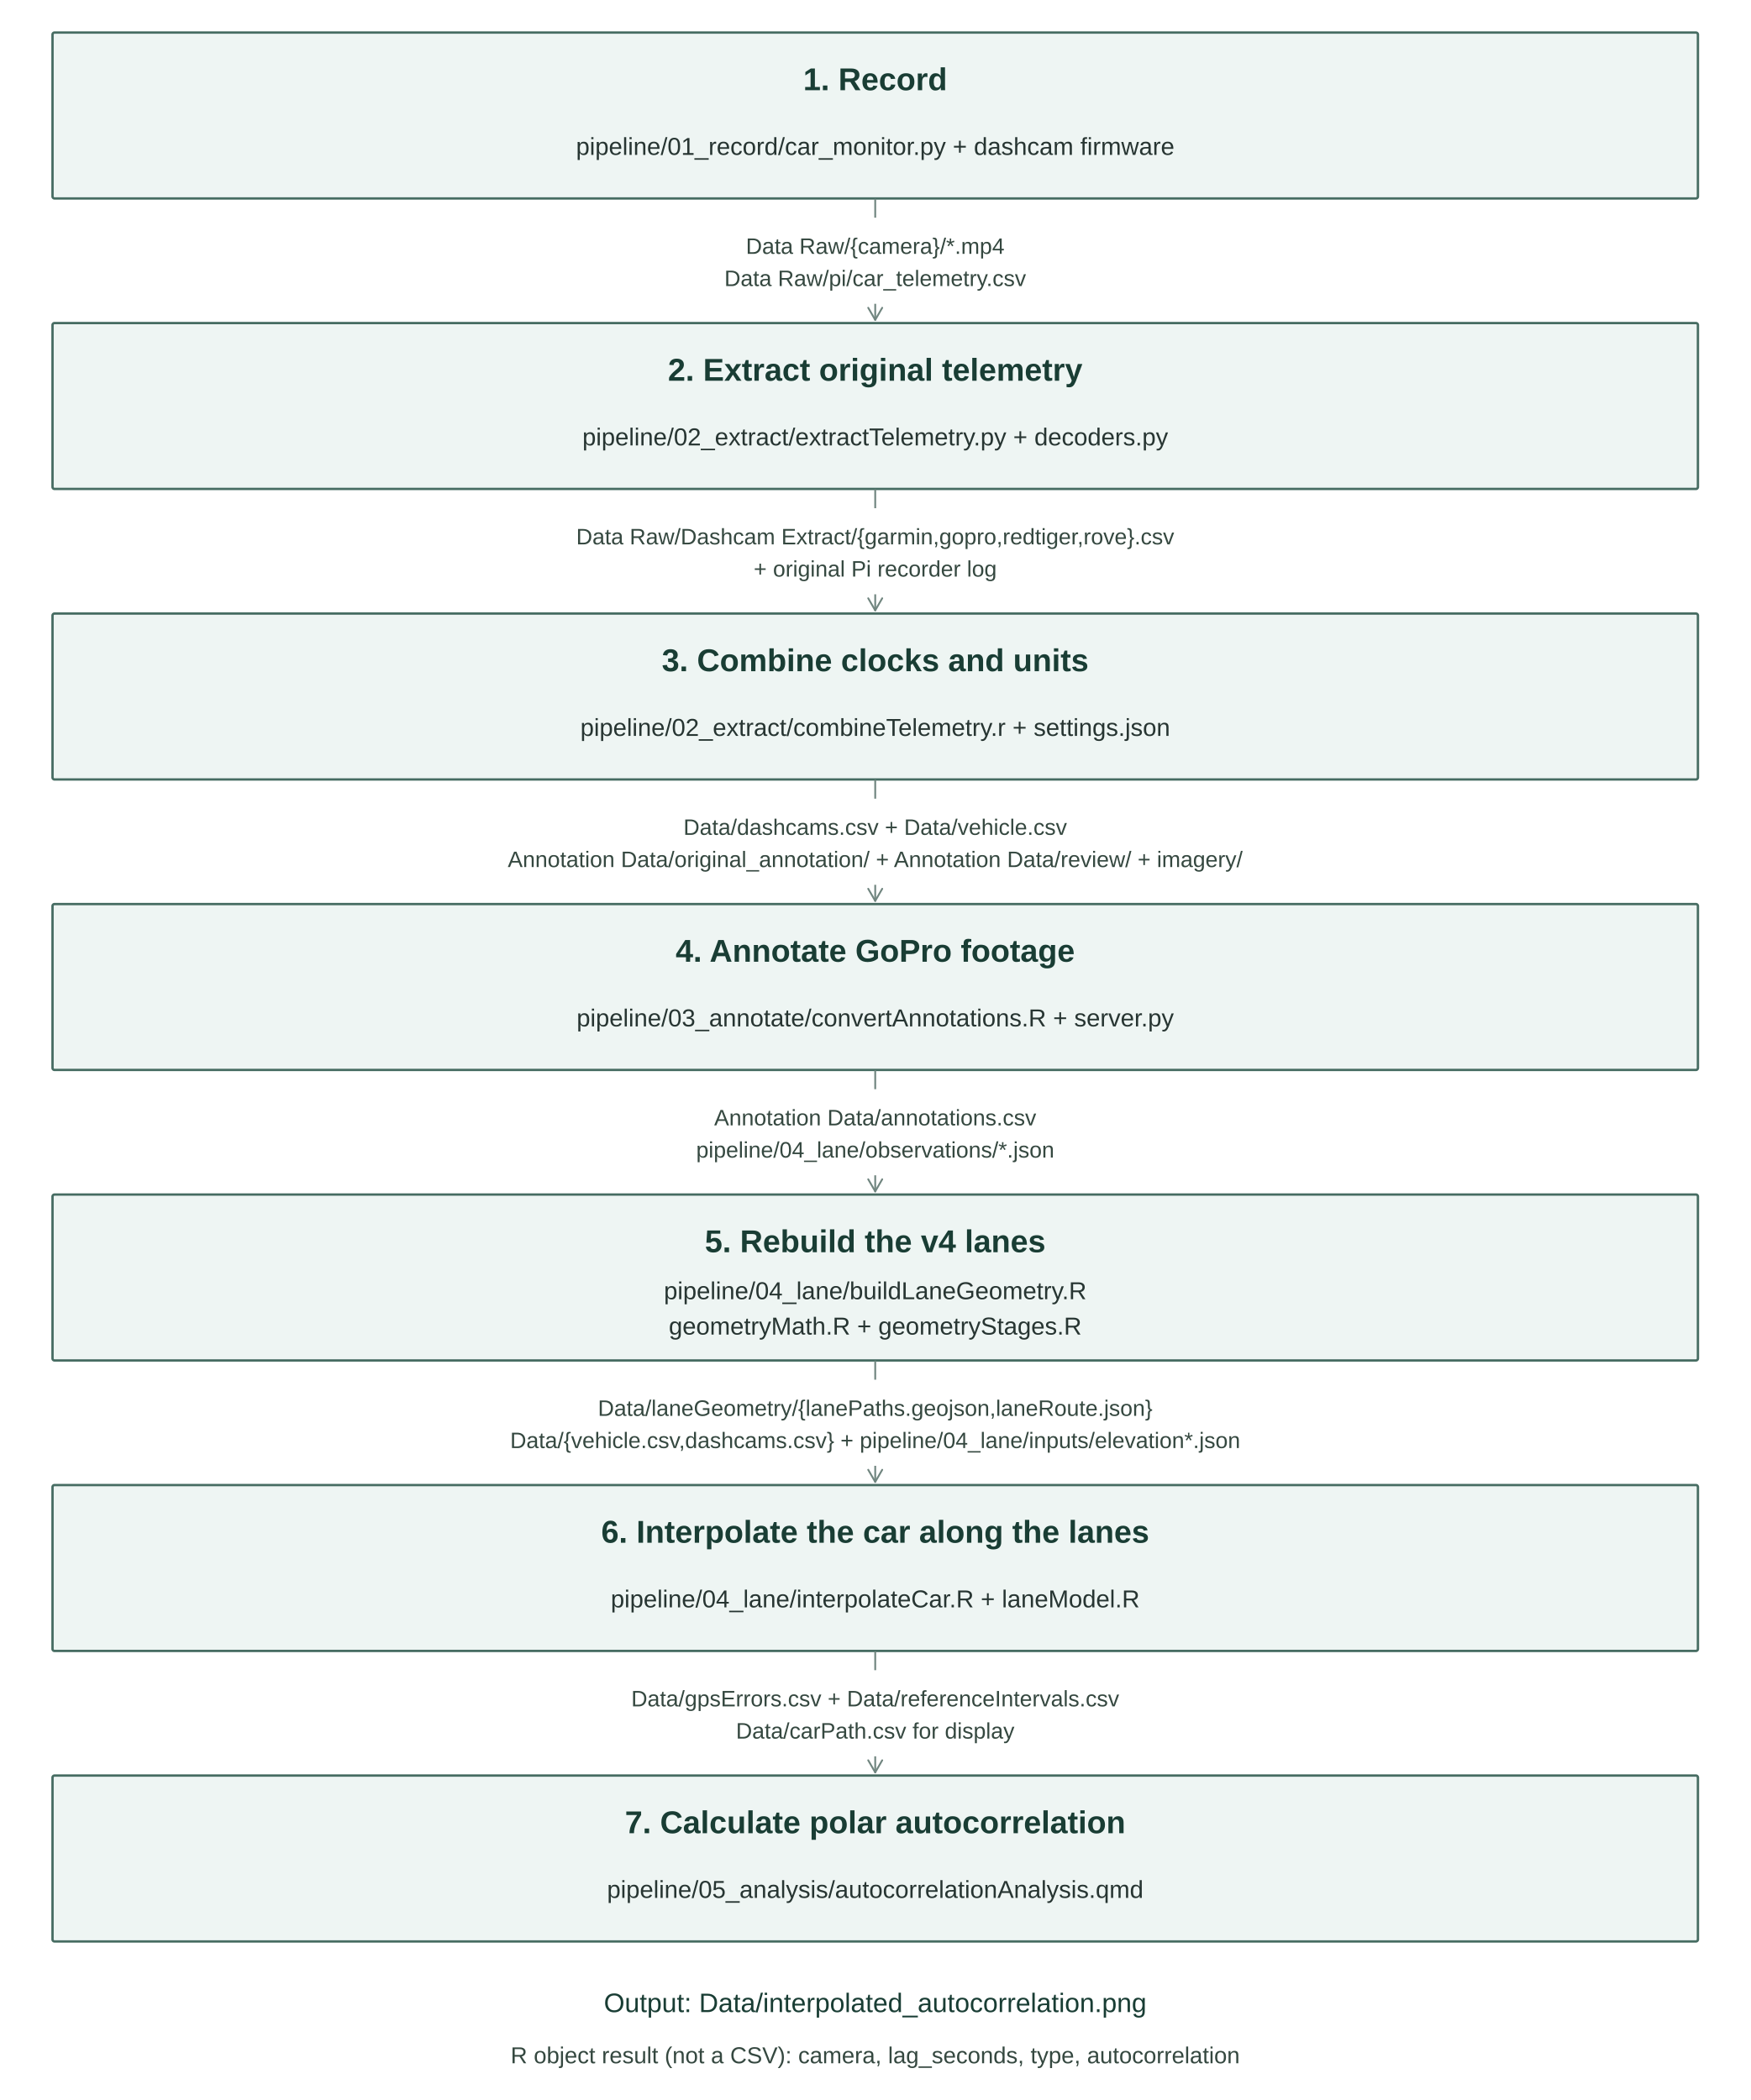
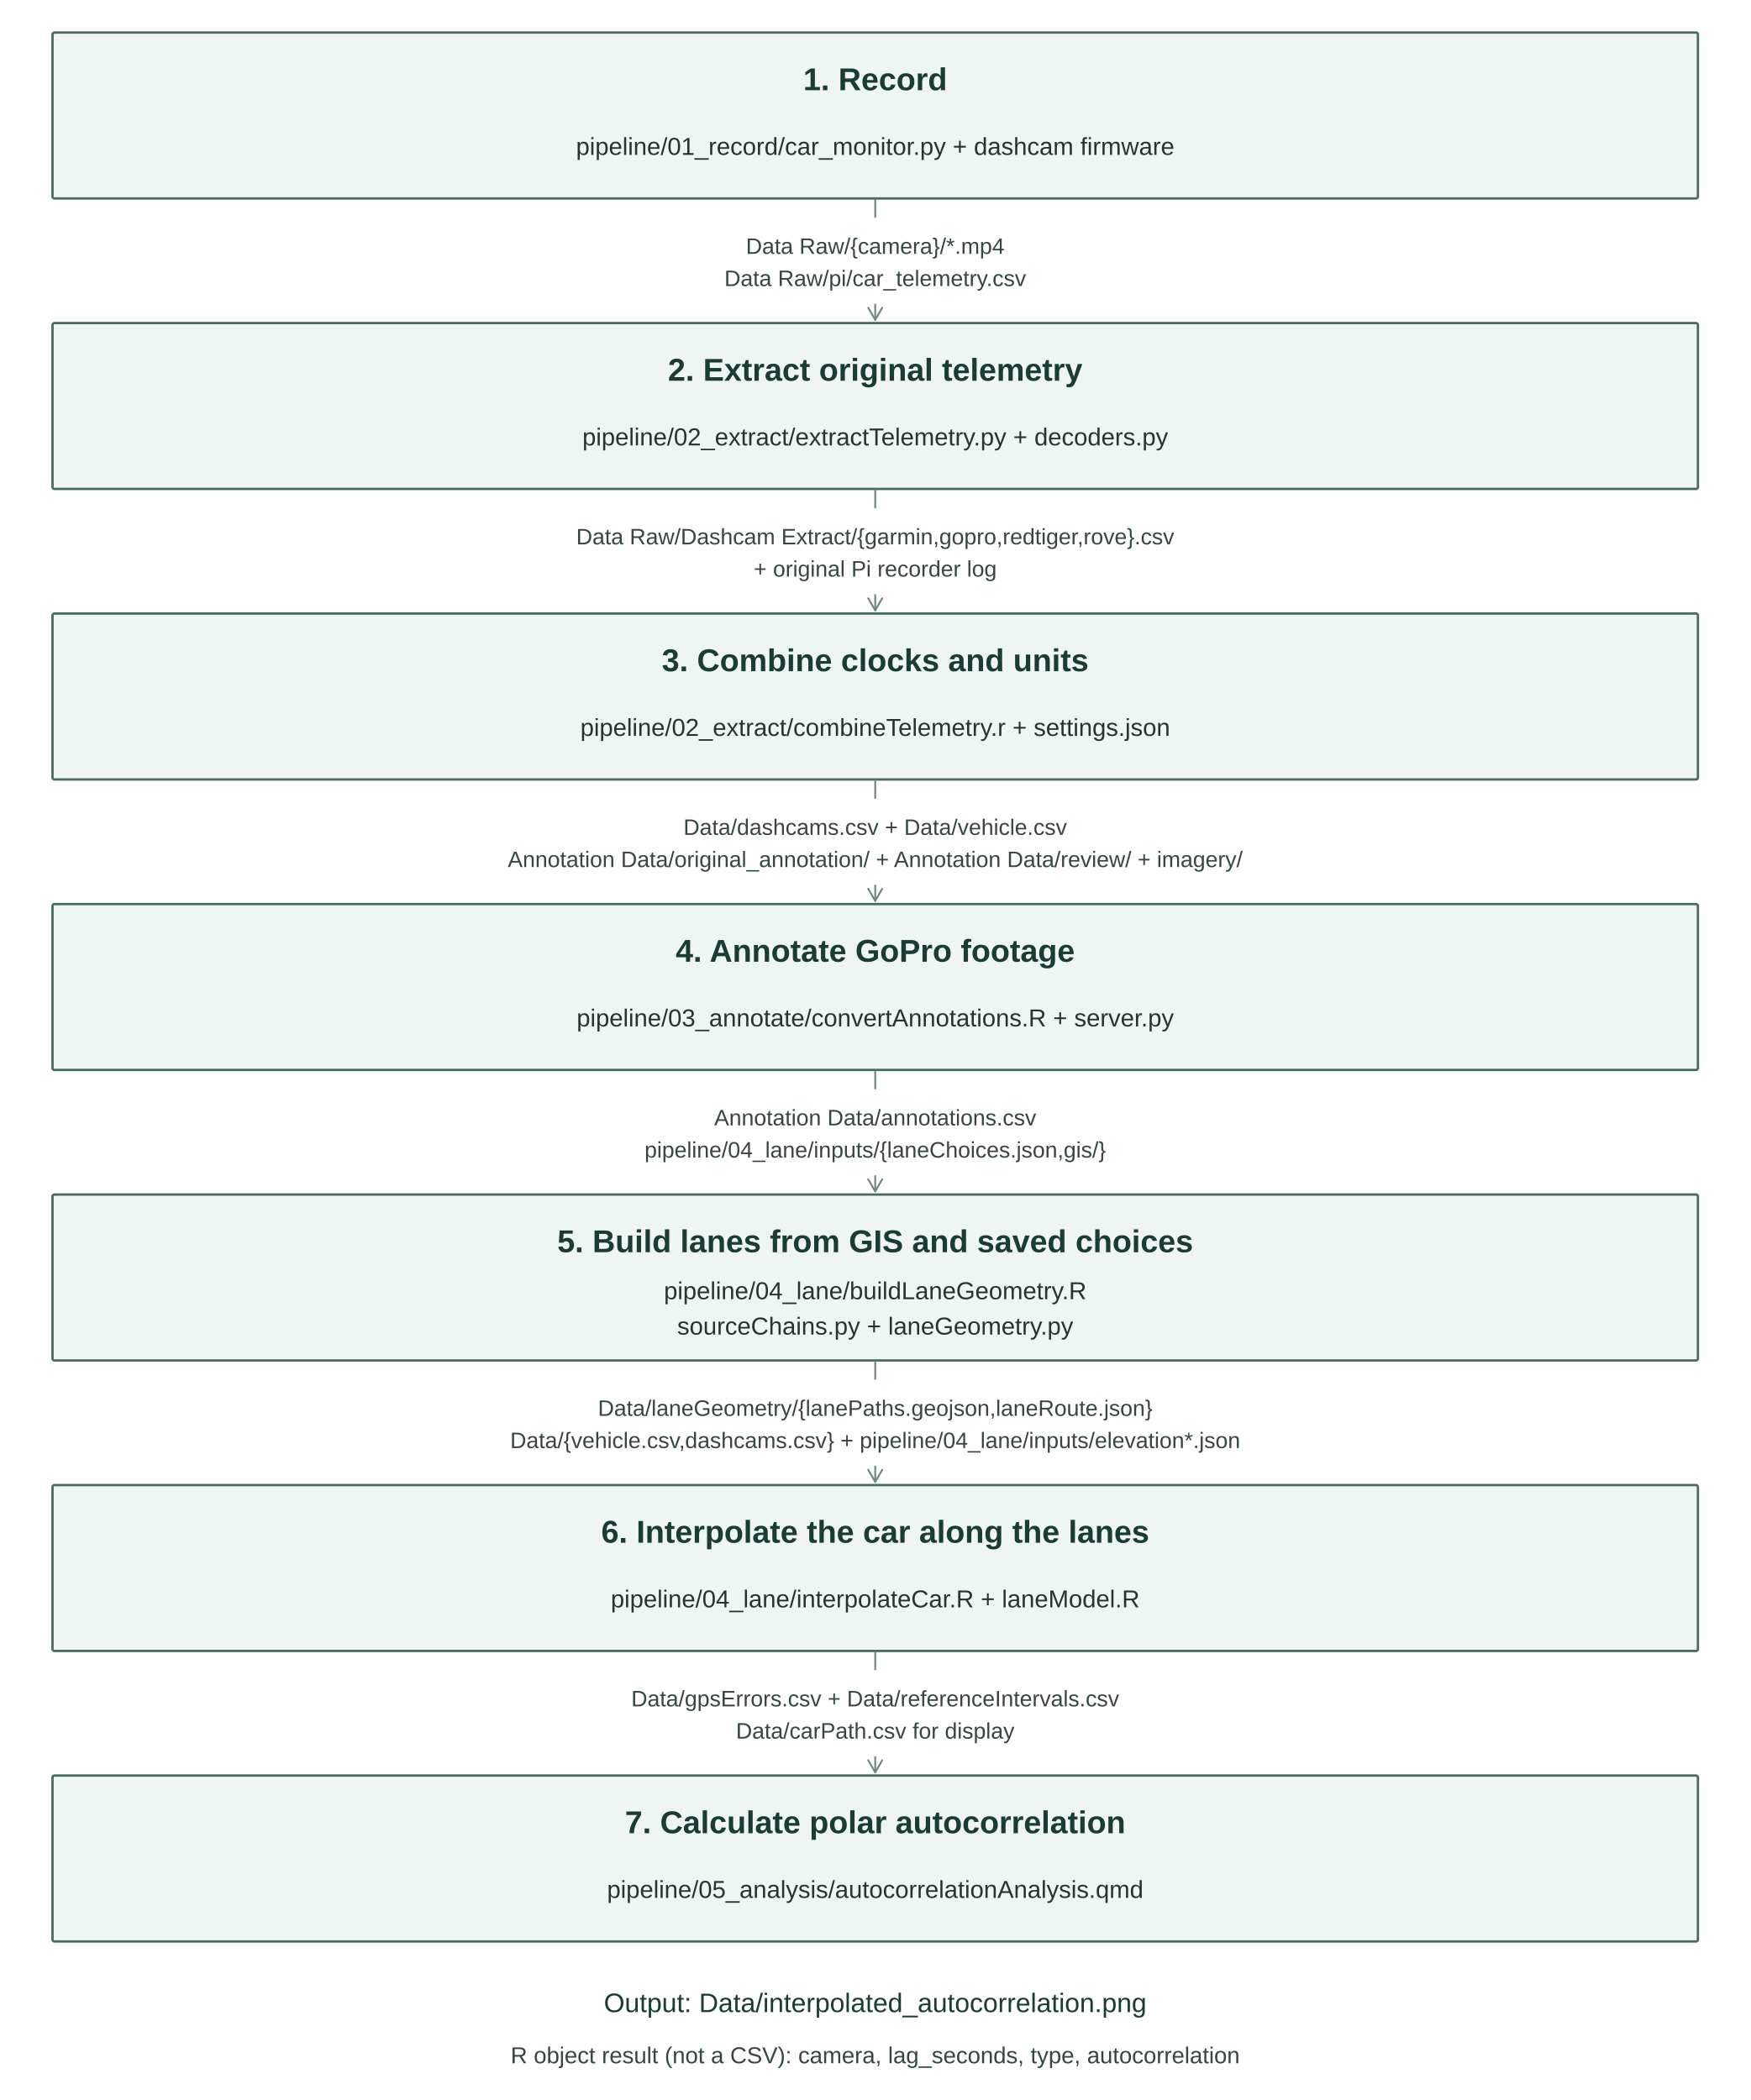
<svg xmlns="http://www.w3.org/2000/svg" width="720pt" height="864pt" viewBox="0 0 720 864" role="img" aria-labelledby="title desc">
  <rect x="-72" y="-86.4" width="864" height="1036.8" fill="rgb(100%, 100%, 100%)" fill-opacity="1" />
  <path fill-rule="nonzero" fill="rgb(93.333%, 96.078%, 95.294%)" fill-opacity="1" stroke-width="0.975" stroke-linecap="round" stroke-linejoin="round" stroke="rgb(27.451%, 42.353%, 38.431%)" stroke-opacity="1" stroke-miterlimit="10" d="M 22.418 81.648 L 697.582 81.648 L 697.547 81.648 L 697.68 81.641 L 697.809 81.617 L 697.934 81.57 L 698.047 81.504 L 698.148 81.418 L 698.234 81.32 L 698.305 81.211 L 698.359 81.09 L 698.391 80.961 L 698.398 80.828 L 698.398 14.211 L 698.391 14.078 L 698.359 13.953 L 698.305 13.832 L 698.234 13.719 L 698.148 13.621 L 698.047 13.535 L 697.934 13.473 L 697.809 13.426 L 697.68 13.398 L 697.582 13.391 L 22.418 13.391 L 22.52 13.398 L 22.387 13.395 L 22.254 13.41 L 22.129 13.445 L 22.008 13.5 L 21.902 13.578 L 21.805 13.668 L 21.727 13.773 L 21.664 13.891 L 21.625 14.016 L 21.602 14.145 L 21.602 80.828 L 21.602 80.762 L 21.602 80.895 L 21.625 81.023 L 21.664 81.148 L 21.727 81.266 L 21.805 81.371 L 21.902 81.465 L 22.008 81.539 L 22.129 81.594 L 22.254 81.633 L 22.387 81.648 Z M 22.418 81.648 " />
  <text x="360" y="37.121" fill="rgb(9.804%, 23.922%, 20.392%)" font-family="Arial, sans-serif" font-size="13" text-anchor="middle" font-weight="bold">1. Record</text>
  <text x="360" y="63.73" fill="rgb(15.294%, 20.784%, 19.608%)" font-family="Arial, sans-serif" font-size="10.1" text-anchor="middle">pipeline/01_record/car_monitor.py + dashcam firmware</text>
  <path fill="none" stroke-width="0.75" stroke-linecap="round" stroke-linejoin="round" stroke="rgb(43.922%, 52.157%, 49.804%)" stroke-opacity="1" stroke-miterlimit="10" d="M 360 82.078 L 360 131.617 " />
  <path fill="none" stroke-width="0.75" stroke-linecap="round" stroke-linejoin="round" stroke="rgb(43.922%, 52.157%, 49.804%)" stroke-opacity="1" stroke-miterlimit="10" d="M 357.121 126.629 L 360 131.617 L 362.879 126.629 " />
  <path fill-rule="nonzero" fill="rgb(100%, 100%, 100%)" fill-opacity="1" d="M 3.602 124.992 L 716.402 124.992 L 716.402 89.566 L 3.602 89.566 Z M 3.602 124.992 " />
  <text x="360" y="104.449" fill="rgb(20.784%, 28.235%, 25.098%)" font-family="Arial, sans-serif" font-size="9.2" text-anchor="middle">Data Raw/{camera}/*.mp4</text>
  <text x="360" y="117.695" fill="rgb(20.784%, 28.235%, 25.098%)" font-family="Arial, sans-serif" font-size="9.2" text-anchor="middle">Data Raw/pi/car_telemetry.csv</text>
  <path fill-rule="nonzero" fill="rgb(93.333%, 96.078%, 95.294%)" fill-opacity="1" stroke-width="0.975" stroke-linecap="round" stroke-linejoin="round" stroke="rgb(27.451%, 42.353%, 38.431%)" stroke-opacity="1" stroke-miterlimit="10" d="M 22.418 201.168 L 697.582 201.168 L 697.547 201.168 L 697.68 201.16 L 697.809 201.137 L 697.934 201.09 L 698.047 201.023 L 698.148 200.941 L 698.234 200.84 L 698.305 200.73 L 698.359 200.609 L 698.391 200.48 L 698.398 200.348 L 698.398 133.73 L 698.391 133.602 L 698.359 133.473 L 698.305 133.352 L 698.234 133.238 L 698.148 133.141 L 698.047 133.059 L 697.934 132.992 L 697.809 132.945 L 697.68 132.918 L 697.582 132.91 L 22.418 132.91 L 22.52 132.918 L 22.387 132.914 L 22.254 132.93 L 22.129 132.965 L 22.008 133.023 L 21.902 133.098 L 21.805 133.188 L 21.727 133.293 L 21.664 133.41 L 21.625 133.535 L 21.602 133.664 L 21.602 200.348 L 21.602 200.281 L 21.602 200.414 L 21.625 200.547 L 21.664 200.672 L 21.727 200.785 L 21.805 200.891 L 21.902 200.984 L 22.008 201.059 L 22.129 201.113 L 22.254 201.152 L 22.387 201.168 Z M 22.418 201.168 " />
  <text x="360" y="156.641" fill="rgb(9.804%, 23.922%, 20.392%)" font-family="Arial, sans-serif" font-size="13" text-anchor="middle" font-weight="bold">2. Extract original telemetry</text>
  <text x="360" y="183.25" fill="rgb(15.294%, 20.784%, 19.608%)" font-family="Arial, sans-serif" font-size="10.1" text-anchor="middle">pipeline/02_extract/extractTelemetry.py + decoders.py</text>
  <path fill="none" stroke-width="0.75" stroke-linecap="round" stroke-linejoin="round" stroke="rgb(43.922%, 52.157%, 49.804%)" stroke-opacity="1" stroke-miterlimit="10" d="M 360 201.602 L 360 251.137 " />
  <path fill="none" stroke-width="0.75" stroke-linecap="round" stroke-linejoin="round" stroke="rgb(43.922%, 52.157%, 49.804%)" stroke-opacity="1" stroke-miterlimit="10" d="M 357.121 246.148 L 360 251.137 L 362.879 246.148 " />
  <path fill-rule="nonzero" fill="rgb(100%, 100%, 100%)" fill-opacity="1" d="M 3.602 244.512 L 716.402 244.512 L 716.402 209.086 L 3.602 209.086 Z M 3.602 244.512 " />
  <text x="360" y="223.969" fill="rgb(20.784%, 28.235%, 25.098%)" font-family="Arial, sans-serif" font-size="9.2" text-anchor="middle">Data Raw/Dashcam Extract/{garmin,gopro,redtiger,rove}.csv</text>
  <text x="360" y="237.215" fill="rgb(20.784%, 28.235%, 25.098%)" font-family="Arial, sans-serif" font-size="9.2" text-anchor="middle">+ original Pi recorder log</text>
  <path fill-rule="nonzero" fill="rgb(93.333%, 96.078%, 95.294%)" fill-opacity="1" stroke-width="0.975" stroke-linecap="round" stroke-linejoin="round" stroke="rgb(27.451%, 42.353%, 38.431%)" stroke-opacity="1" stroke-miterlimit="10" d="M 22.418 320.688 L 697.582 320.688 L 697.547 320.688 L 697.68 320.684 L 697.809 320.656 L 697.934 320.609 L 698.047 320.543 L 698.148 320.461 L 698.234 320.359 L 698.305 320.25 L 698.359 320.129 L 698.391 320 L 698.398 319.867 L 698.398 253.25 L 698.391 253.121 L 698.359 252.992 L 698.305 252.871 L 698.234 252.758 L 698.148 252.66 L 698.047 252.578 L 697.934 252.512 L 697.809 252.465 L 697.68 252.438 L 697.582 252.434 L 22.418 252.434 L 22.52 252.438 L 22.387 252.434 L 22.254 252.449 L 22.129 252.484 L 22.008 252.543 L 21.902 252.617 L 21.805 252.707 L 21.727 252.812 L 21.664 252.93 L 21.625 253.055 L 21.602 253.184 L 21.602 319.867 L 21.602 319.805 L 21.602 319.934 L 21.625 320.066 L 21.664 320.191 L 21.727 320.309 L 21.805 320.41 L 21.902 320.504 L 22.008 320.578 L 22.129 320.637 L 22.254 320.672 L 22.387 320.688 Z M 22.418 320.688 " />
  <text x="360" y="276.16" fill="rgb(9.804%, 23.922%, 20.392%)" font-family="Arial, sans-serif" font-size="13" text-anchor="middle" font-weight="bold">3. Combine clocks and units</text>
  <text x="360" y="302.77" fill="rgb(15.294%, 20.784%, 19.608%)" font-family="Arial, sans-serif" font-size="10.1" text-anchor="middle">pipeline/02_extract/combineTelemetry.r + settings.json</text>
  <path fill="none" stroke-width="0.75" stroke-linecap="round" stroke-linejoin="round" stroke="rgb(43.922%, 52.157%, 49.804%)" stroke-opacity="1" stroke-miterlimit="10" d="M 360 321.121 L 360 370.656 " />
  <path fill="none" stroke-width="0.75" stroke-linecap="round" stroke-linejoin="round" stroke="rgb(43.922%, 52.157%, 49.804%)" stroke-opacity="1" stroke-miterlimit="10" d="M 357.121 365.668 L 360 370.656 L 362.879 365.668 " />
  <path fill-rule="nonzero" fill="rgb(100%, 100%, 100%)" fill-opacity="1" d="M 3.602 364.031 L 716.402 364.031 L 716.402 328.605 L 3.602 328.605 Z M 3.602 364.031 " />
  <text x="360" y="343.488" fill="rgb(20.784%, 28.235%, 25.098%)" font-family="Arial, sans-serif" font-size="9.2" text-anchor="middle">Data/dashcams.csv + Data/vehicle.csv</text>
  <text x="360" y="356.738" fill="rgb(20.784%, 28.235%, 25.098%)" font-family="Arial, sans-serif" font-size="9.2" text-anchor="middle">Annotation Data/original_annotation/ + Annotation Data/review/ + imagery/</text>
  <path fill-rule="nonzero" fill="rgb(93.333%, 96.078%, 95.294%)" fill-opacity="1" stroke-width="0.975" stroke-linecap="round" stroke-linejoin="round" stroke="rgb(27.451%, 42.353%, 38.431%)" stroke-opacity="1" stroke-miterlimit="10" d="M 22.418 440.207 L 697.582 440.207 L 697.547 440.207 L 697.68 440.203 L 697.809 440.176 L 697.934 440.129 L 698.047 440.062 L 698.148 439.98 L 698.234 439.883 L 698.305 439.77 L 698.359 439.648 L 698.391 439.52 L 698.398 439.391 L 698.398 372.77 L 698.391 372.641 L 698.359 372.512 L 698.305 372.391 L 698.234 372.277 L 698.148 372.18 L 698.047 372.098 L 697.934 372.031 L 697.809 371.984 L 697.68 371.957 L 697.582 371.953 L 22.418 371.953 L 22.52 371.957 L 22.387 371.953 L 22.254 371.969 L 22.129 372.004 L 22.008 372.062 L 21.902 372.137 L 21.805 372.227 L 21.727 372.332 L 21.664 372.449 L 21.625 372.574 L 21.602 372.707 L 21.602 439.391 L 21.602 439.324 L 21.602 439.453 L 21.625 439.586 L 21.664 439.711 L 21.727 439.828 L 21.805 439.934 L 21.902 440.023 L 22.008 440.098 L 22.129 440.156 L 22.254 440.191 L 22.387 440.207 Z M 22.418 440.207 " />
  <text x="360" y="395.68" fill="rgb(9.804%, 23.922%, 20.392%)" font-family="Arial, sans-serif" font-size="13" text-anchor="middle" font-weight="bold">4. Annotate GoPro footage</text>
  <text x="360" y="422.289" fill="rgb(15.294%, 20.784%, 19.608%)" font-family="Arial, sans-serif" font-size="10.1" text-anchor="middle">pipeline/03_annotate/convertAnnotations.R + server.py</text>
  <path fill="none" stroke-width="0.75" stroke-linecap="round" stroke-linejoin="round" stroke="rgb(43.922%, 52.157%, 49.804%)" stroke-opacity="1" stroke-miterlimit="10" d="M 360 440.641 L 360 490.176 " />
  <path fill="none" stroke-width="0.75" stroke-linecap="round" stroke-linejoin="round" stroke="rgb(43.922%, 52.157%, 49.804%)" stroke-opacity="1" stroke-miterlimit="10" d="M 357.121 485.188 L 360 490.176 L 362.879 485.188 " />
  <path fill-rule="nonzero" fill="rgb(100%, 100%, 100%)" fill-opacity="1" d="M 3.602 483.551 L 716.402 483.551 L 716.402 448.125 L 3.602 448.125 Z M 3.602 483.551 " />
  <text x="360" y="463.008" fill="rgb(20.784%, 28.235%, 25.098%)" font-family="Arial, sans-serif" font-size="9.2" text-anchor="middle">Annotation Data/annotations.csv</text>
-   <text x="360" y="476.258" fill="rgb(20.784%, 28.235%, 25.098%)" font-family="Arial, sans-serif" font-size="9.2" text-anchor="middle">pipeline/04_lane/observations/*.json</text>
+   <text x="360" y="476.258" fill="rgb(20.784%, 28.235%, 25.098%)" font-family="Arial, sans-serif" font-size="9.2" text-anchor="middle">pipeline/04_lane/inputs/{laneChoices.json,gis/}</text>
  <path fill-rule="nonzero" fill="rgb(93.333%, 96.078%, 95.294%)" fill-opacity="1" stroke-width="0.975" stroke-linecap="round" stroke-linejoin="round" stroke="rgb(27.451%, 42.353%, 38.431%)" stroke-opacity="1" stroke-miterlimit="10" d="M 22.418 559.727 L 697.582 559.727 L 697.547 559.727 L 697.68 559.723 L 697.809 559.695 L 697.934 559.648 L 698.047 559.582 L 698.148 559.5 L 698.234 559.402 L 698.305 559.289 L 698.359 559.168 L 698.391 559.039 L 698.398 558.91 L 698.398 492.293 L 698.391 492.16 L 698.359 492.031 L 698.305 491.91 L 698.234 491.801 L 698.148 491.699 L 698.047 491.617 L 697.934 491.551 L 697.809 491.504 L 697.68 491.477 L 697.582 491.473 L 22.418 491.473 L 22.52 491.477 L 22.387 491.473 L 22.254 491.488 L 22.129 491.523 L 22.008 491.582 L 21.902 491.656 L 21.805 491.746 L 21.727 491.852 L 21.664 491.969 L 21.625 492.094 L 21.602 492.227 L 21.602 558.91 L 21.602 558.844 L 21.602 558.977 L 21.625 559.105 L 21.664 559.23 L 21.727 559.348 L 21.805 559.453 L 21.902 559.543 L 22.008 559.617 L 22.129 559.676 L 22.254 559.711 L 22.387 559.727 Z M 22.418 559.727 " />
-   <text x="360" y="515.199" fill="rgb(9.804%, 23.922%, 20.392%)" font-family="Arial, sans-serif" font-size="13" text-anchor="middle" font-weight="bold">5. Rebuild the v4 lanes</text>
+   <text x="360" y="515.199" fill="rgb(9.804%, 23.922%, 20.392%)" font-family="Arial, sans-serif" font-size="13" text-anchor="middle" font-weight="bold">5. Build lanes from GIS and saved choices</text>
  <text x="360" y="534.539" fill="rgb(15.294%, 20.784%, 19.608%)" font-family="Arial, sans-serif" font-size="10.1" text-anchor="middle">pipeline/04_lane/buildLaneGeometry.R</text>
-   <text x="360" y="549.082" fill="rgb(15.294%, 20.784%, 19.608%)" font-family="Arial, sans-serif" font-size="10.1" text-anchor="middle">geometryMath.R + geometryStages.R</text>
+   <text x="360" y="549.082" fill="rgb(15.294%, 20.784%, 19.608%)" font-family="Arial, sans-serif" font-size="10.1" text-anchor="middle">sourceChains.py + laneGeometry.py</text>
  <path fill="none" stroke-width="0.75" stroke-linecap="round" stroke-linejoin="round" stroke="rgb(43.922%, 52.157%, 49.804%)" stroke-opacity="1" stroke-miterlimit="10" d="M 360 560.16 L 360 609.695 " />
  <path fill="none" stroke-width="0.75" stroke-linecap="round" stroke-linejoin="round" stroke="rgb(43.922%, 52.157%, 49.804%)" stroke-opacity="1" stroke-miterlimit="10" d="M 357.121 604.707 L 360 609.695 L 362.879 604.707 " />
  <path fill-rule="nonzero" fill="rgb(100%, 100%, 100%)" fill-opacity="1" d="M 3.602 603.07 L 716.402 603.07 L 716.402 567.645 L 3.602 567.645 Z M 3.602 603.07 " />
  <text x="360" y="582.527" fill="rgb(20.784%, 28.235%, 25.098%)" font-family="Arial, sans-serif" font-size="9.2" text-anchor="middle">Data/laneGeometry/{lanePaths.geojson,laneRoute.json}</text>
  <text x="360" y="595.777" fill="rgb(20.784%, 28.235%, 25.098%)" font-family="Arial, sans-serif" font-size="9.2" text-anchor="middle">Data/{vehicle.csv,dashcams.csv} + pipeline/04_lane/inputs/elevation*.json</text>
  <path fill-rule="nonzero" fill="rgb(93.333%, 96.078%, 95.294%)" fill-opacity="1" stroke-width="0.975" stroke-linecap="round" stroke-linejoin="round" stroke="rgb(27.451%, 42.353%, 38.431%)" stroke-opacity="1" stroke-miterlimit="10" d="M 22.418 679.246 L 697.582 679.246 L 697.547 679.246 L 697.68 679.242 L 697.809 679.215 L 697.934 679.168 L 698.047 679.102 L 698.148 679.02 L 698.234 678.922 L 698.305 678.809 L 698.359 678.688 L 698.391 678.559 L 698.398 678.43 L 698.398 611.812 L 698.391 611.68 L 698.359 611.551 L 698.305 611.43 L 698.234 611.32 L 698.148 611.219 L 698.047 611.137 L 697.934 611.07 L 697.809 611.023 L 697.68 610.996 L 697.582 610.992 L 22.418 610.992 L 22.52 610.996 L 22.387 610.992 L 22.254 611.008 L 22.129 611.047 L 22.008 611.102 L 21.902 611.176 L 21.805 611.27 L 21.727 611.375 L 21.664 611.488 L 21.625 611.613 L 21.602 611.746 L 21.602 678.43 L 21.602 678.363 L 21.602 678.496 L 21.625 678.625 L 21.664 678.75 L 21.727 678.867 L 21.805 678.973 L 21.902 679.062 L 22.008 679.137 L 22.129 679.195 L 22.254 679.23 L 22.387 679.246 Z M 22.418 679.246 " />
  <text x="360" y="634.723" fill="rgb(9.804%, 23.922%, 20.392%)" font-family="Arial, sans-serif" font-size="13" text-anchor="middle" font-weight="bold">6. Interpolate the car along the lanes</text>
  <text x="360" y="661.332" fill="rgb(15.294%, 20.784%, 19.608%)" font-family="Arial, sans-serif" font-size="10.1" text-anchor="middle">pipeline/04_lane/interpolateCar.R + laneModel.R</text>
  <path fill="none" stroke-width="0.75" stroke-linecap="round" stroke-linejoin="round" stroke="rgb(43.922%, 52.157%, 49.804%)" stroke-opacity="1" stroke-miterlimit="10" d="M 360 679.68 L 360 729.215 " />
  <path fill="none" stroke-width="0.75" stroke-linecap="round" stroke-linejoin="round" stroke="rgb(43.922%, 52.157%, 49.804%)" stroke-opacity="1" stroke-miterlimit="10" d="M 357.121 724.227 L 360 729.215 L 362.879 724.227 " />
  <path fill-rule="nonzero" fill="rgb(100%, 100%, 100%)" fill-opacity="1" d="M 3.602 722.594 L 716.402 722.594 L 716.402 687.168 L 3.602 687.168 Z M 3.602 722.594 " />
  <text x="360" y="702.047" fill="rgb(20.784%, 28.235%, 25.098%)" font-family="Arial, sans-serif" font-size="9.2" text-anchor="middle">Data/gpsErrors.csv + Data/referenceIntervals.csv</text>
  <text x="360" y="715.297" fill="rgb(20.784%, 28.235%, 25.098%)" font-family="Arial, sans-serif" font-size="9.2" text-anchor="middle">Data/carPath.csv for display</text>
  <path fill-rule="nonzero" fill="rgb(93.333%, 96.078%, 95.294%)" fill-opacity="1" stroke-width="0.975" stroke-linecap="round" stroke-linejoin="round" stroke="rgb(27.451%, 42.353%, 38.431%)" stroke-opacity="1" stroke-miterlimit="10" d="M 22.418 798.77 L 697.582 798.77 L 697.547 798.766 L 697.68 798.762 L 697.809 798.734 L 697.934 798.688 L 698.047 798.621 L 698.148 798.539 L 698.234 798.441 L 698.305 798.328 L 698.359 798.207 L 698.391 798.082 L 698.398 797.949 L 698.398 731.332 L 698.391 731.199 L 698.359 731.07 L 698.305 730.949 L 698.234 730.84 L 698.148 730.742 L 698.047 730.656 L 697.934 730.59 L 697.809 730.543 L 697.68 730.52 L 697.582 730.512 L 22.418 730.512 L 22.52 730.52 L 22.387 730.512 L 22.254 730.527 L 22.129 730.566 L 22.008 730.621 L 21.902 730.695 L 21.805 730.789 L 21.727 730.895 L 21.664 731.012 L 21.625 731.137 L 21.602 731.266 L 21.602 797.949 L 21.602 797.883 L 21.602 798.016 L 21.625 798.145 L 21.664 798.27 L 21.727 798.387 L 21.805 798.492 L 21.902 798.582 L 22.008 798.66 L 22.129 798.715 L 22.254 798.75 L 22.387 798.766 Z M 22.418 798.77 " />
  <text x="360" y="754.242" fill="rgb(9.804%, 23.922%, 20.392%)" font-family="Arial, sans-serif" font-size="13" text-anchor="middle" font-weight="bold">7. Calculate polar autocorrelation</text>
  <text x="360" y="780.852" fill="rgb(15.294%, 20.784%, 19.608%)" font-family="Arial, sans-serif" font-size="10.1" text-anchor="middle">pipeline/05_analysis/autocorrelationAnalysis.qmd</text>
  <text x="360" y="827.828" fill="rgb(9.804%, 23.922%, 20.392%)" font-family="Arial, sans-serif" font-size="11" text-anchor="middle">Output: Data/interpolated_autocorrelation.png</text>
  <text x="360" y="848.891" fill="rgb(20.784%, 28.235%, 25.098%)" font-family="Arial, sans-serif" font-size="9.5" text-anchor="middle">R object result (not a CSV): camera, lag_seconds, type, autocorrelation</text>
</svg>
